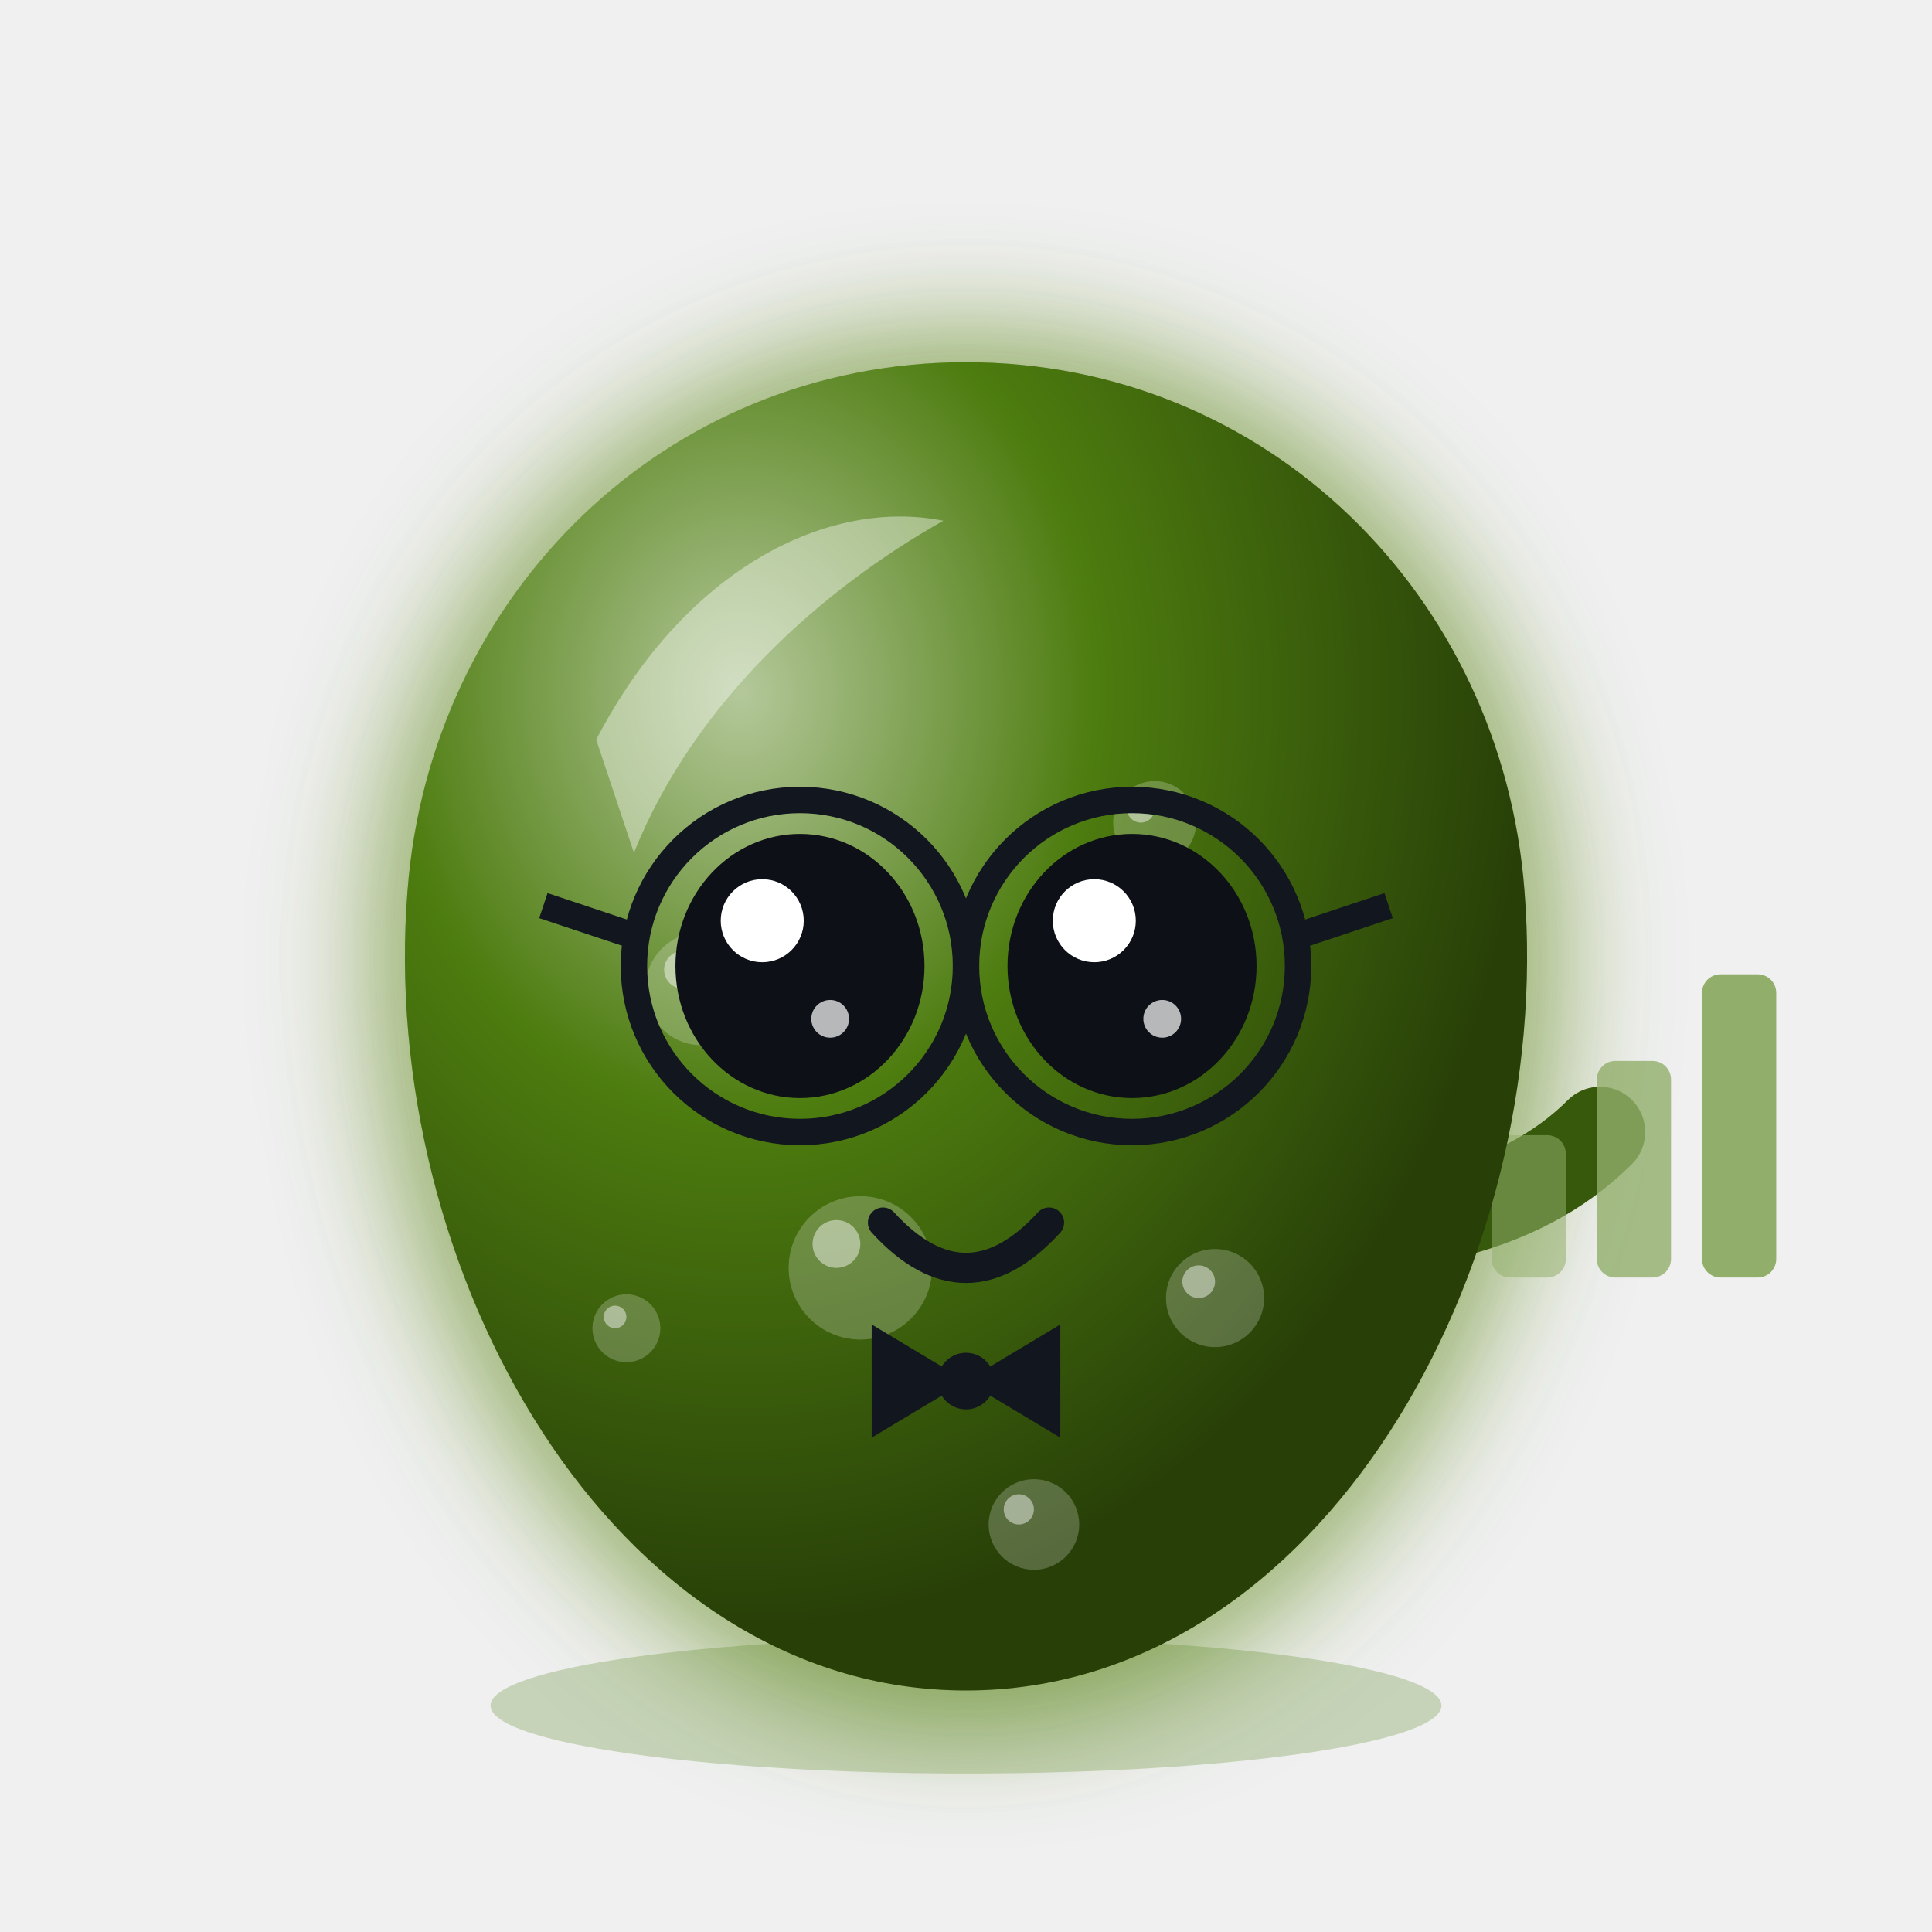
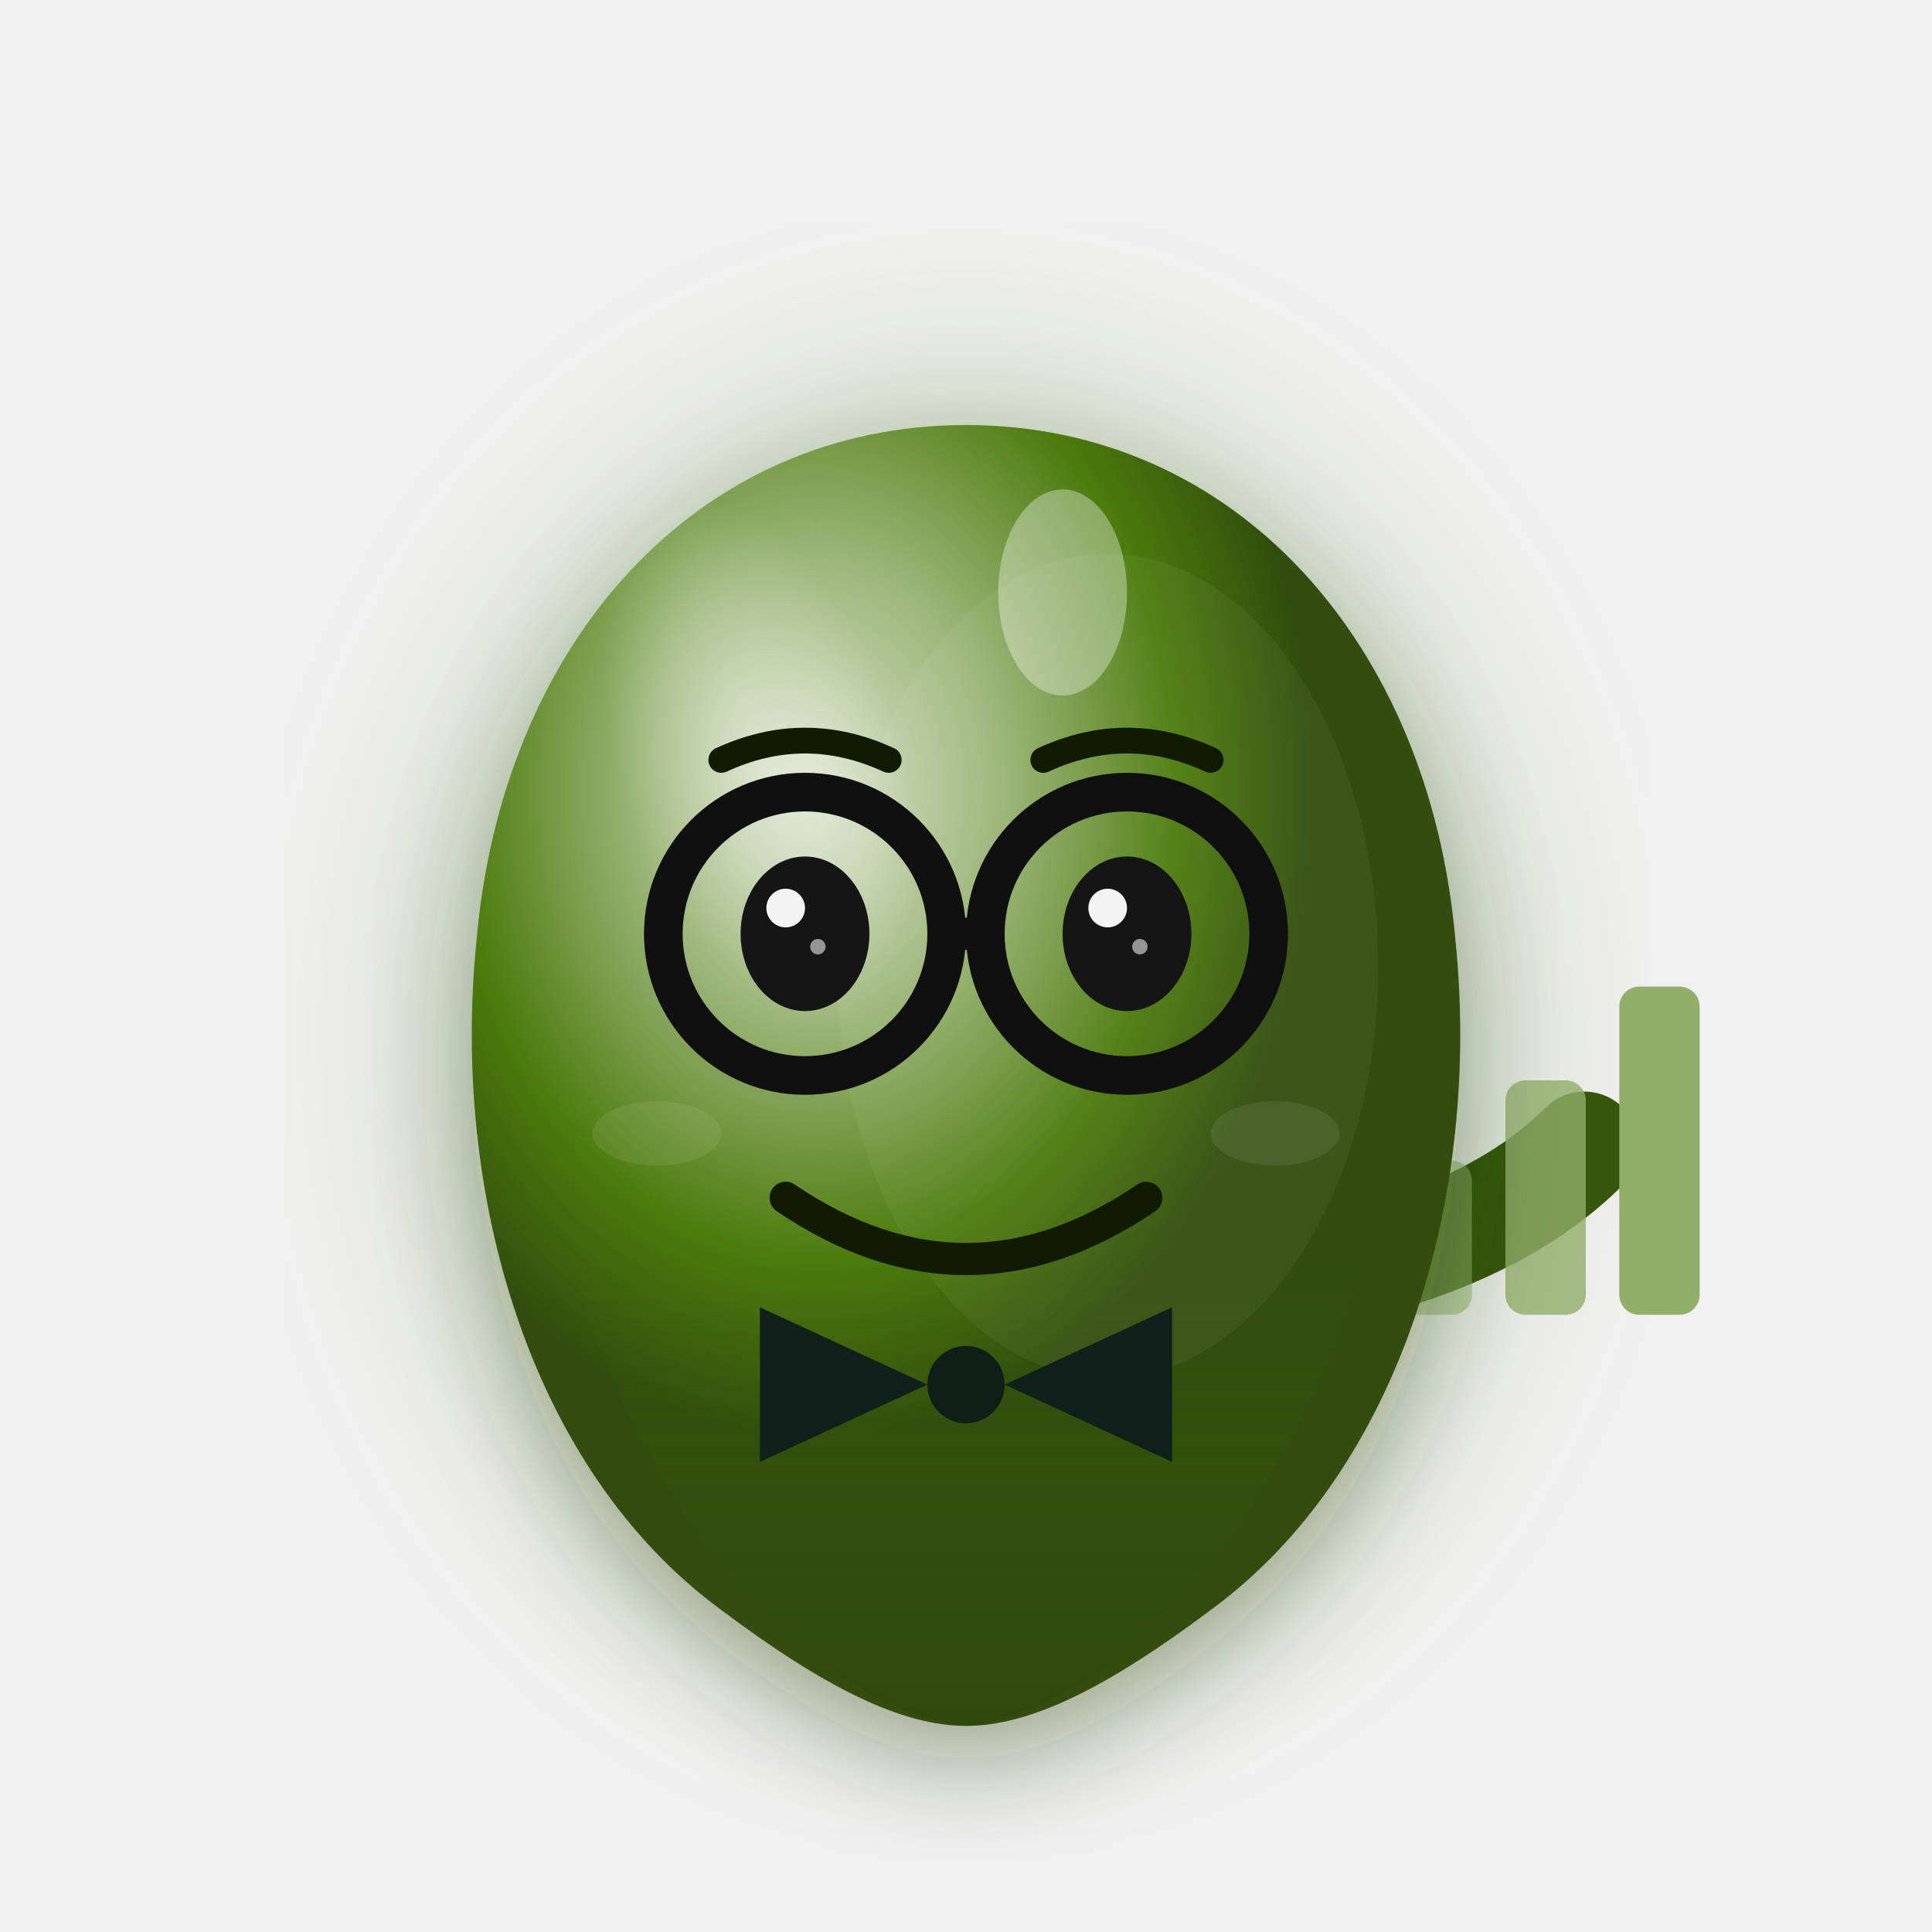
- <svg xmlns="http://www.w3.org/2000/svg" width="512" height="512" viewBox="0 0 512 512" role="img" aria-label="Голаджията">
+ <svg xmlns="http://www.w3.org/2000/svg" width="300" height="300" viewBox="0 0 300 300" role="img" aria-label="Голаджията">
  <defs>
-     <radialGradient id="body-goladjiyata" cx="30%" cy="25%" r="70%">
-       <stop offset="0%" stop-color="#b4c89a" />
-       <stop offset="45%" stop-color="#4d7c0f" />
-       <stop offset="100%" stop-color="#284008" />
+     <radialGradient id="body-goladjiyata" cx="35%" cy="28%">
+       <stop offset="0%" stop-color="#d8e2ca" />
+       <stop offset="35%" stop-color="#9db77b" />
+       <stop offset="72%" stop-color="#4d7c0f" />
+       <stop offset="100%" stop-color="#304d09" />
    </radialGradient>
-     <filter id="glow-goladjiyata" x="-50%" y="-50%" width="200%" height="200%">
-       <feGaussianBlur stdDeviation="18" result="blur" />
-       <feMerge>
-         <feMergeNode in="blur" />
-         <feMergeNode in="blur" />
-         <feMergeNode in="SourceGraphic" />
-       </feMerge>
+     <radialGradient id="inner-goladjiyata">
+       <stop offset="0%" stop-color="#ffffff" stop-opacity=".9" />
+       <stop offset="100%" stop-color="#ffffff" stop-opacity="0" />
+     </radialGradient>
+     <linearGradient id="bottom-goladjiyata" x1="0%" y1="0%" x2="0%" y2="100%">
+       <stop offset="0%" stop-color="#4d7c0f" stop-opacity="0" />
+       <stop offset="100%" stop-color="#273e08" />
+     </linearGradient>
+     <filter id="soft-goladjiyata">
+       <feGaussianBlur stdDeviation="12" />
+     </filter>
+     <filter id="shadow-goladjiyata">
+       <feDropShadow dx="0" dy="6" stdDeviation="8" flood-color="#233807" flood-opacity=".35" />
    </filter>
  </defs>
-   <path d="M256 96 C336 96 398 158 404 236 C412 336 350 448 256 448 C162 448 100 336 108 236 C114 158 176 96 256 96Z" fill="#4d7c0f" filter="url(#glow-goladjiyata)" opacity=".55" />
-   <ellipse cx="256" cy="452" rx="126" ry="18" fill="#4d7c0f" opacity=".25" />
-   <path d="M382 322 q26 -6 42 -22" fill="none" stroke="#37590b" stroke-width="24" stroke-linecap="round" />
-   <g transform="translate(392,250) scale(.82)">
-     <rect x="4" y="62" width="24" height="46" rx="6" fill="#91ae6a" opacity=".55" />
-     <rect x="38" y="38" width="24" height="70" rx="6" fill="#91ae6a" opacity=".8" />
-     <rect x="72" y="10" width="24" height="98" rx="6" fill="#91ae6a" />
+   <style>
+     .float{animation:mascotFloat 5s ease-in-out infinite;transform-origin:150px 170px}
+     .halo{animation:haloPulse 3s ease-in-out infinite;transform-origin:150px 160px}
+     .eye{animation:blink 5s infinite;transform-origin:center}
+     @keyframes mascotFloat{
+       0%,100%{transform:translateY(0) rotate(-1deg)}
+       25%{transform:translateY(-4px) rotate(.6deg)}
+       50%{transform:translateY(-8px) rotate(1deg)}
+       75%{transform:translateY(-4px) rotate(-.6deg)}}
+     @keyframes haloPulse{0%,100%{opacity:.35;transform:scale(.92)}50%{opacity:.8;transform:scale(1.06)}}
+     @keyframes blink{0%,47%{transform:scaleY(1)}49%,51%{transform:scaleY(.08)}53%,100%{transform:scaleY(1)}}
+     @media (prefers-reduced-motion:reduce){.float,.halo,.eye{animation:none}}
+   </style>
+   <ellipse class="halo" cx="150" cy="160" rx="88" ry="104" fill="#4d7c0f" opacity=".18" filter="url(#soft-goladjiyata)" />
+   <g class="float">
+     <path d="M212 196 q22 -6 34 -18" fill="none" stroke="#36570b" stroke-width="17" stroke-linecap="round" />
+     <g transform="translate(214,148) scale(.52)">
+       <rect x="4" y="62" width="24" height="46" rx="6" fill="#91ae6a" opacity=".55" />
+       <rect x="38" y="38" width="24" height="70" rx="6" fill="#91ae6a" opacity=".8" />
+       <rect x="72" y="10" width="24" height="98" rx="6" fill="#91ae6a" />
+     </g>
+     <path filter="url(#shadow-goladjiyata)" fill="url(#body-goladjiyata)" d="M150 66 C108 66 78 100 74 146 C70 185 82 228 112 250 C128 262 140 268 150 268 C160 268 172 262 188 250 C218 228 230 185 226 146 C222 100 192 66 150 66Z" />
+     <path opacity=".28" fill="url(#bottom-goladjiyata)" d="M88 195 C104 246 132 266 150 268 C168 266 196 246 212 195Z" />
+     <ellipse cx="118" cy="118" rx="22" ry="42" fill="url(#inner-goladjiyata)" opacity=".45" transform="rotate(-18 118 118)" />
+     <ellipse cx="165" cy="92" rx="10" ry="16" fill="#ffffff" opacity=".35" />
+     <ellipse cx="172" cy="150" rx="42" ry="64" fill="#ffffff" opacity=".05" />
+     <ellipse cx="102" cy="176" rx="10" ry="5" fill="#ffffff" opacity=".08" />
+     <ellipse cx="198" cy="176" rx="10" ry="5" fill="#ffffff" opacity=".08" />
+     <g class="eye">
+       <ellipse cx="125" cy="145" rx="10" ry="12" fill="#151515" />
+       <circle cx="122" cy="141" r="3" fill="#ffffff" opacity=".95" />
+       <circle cx="127" cy="147" r="1.2" fill="#ffffff" opacity=".55" />
+     </g>
+     <g class="eye">
+       <ellipse cx="175" cy="145" rx="10" ry="12" fill="#151515" />
+       <circle cx="172" cy="141" r="3" fill="#ffffff" opacity=".95" />
+       <circle cx="177" cy="147" r="1.2" fill="#ffffff" opacity=".55" />
+     </g>
+     <g class="glasses" fill="none" stroke="#101010" stroke-width="6">
+       <circle cx="125" cy="145" r="22" />
+       <circle cx="175" cy="145" r="22" />
+       <path d="M147 145 h6" stroke-width="5" />
+     </g>
+     <path d="M112 118 Q125 112 138 118" stroke="#111b03" stroke-width="4" stroke-linecap="round" fill="none" />
+     <path d="M162 118 Q175 112 188 118" stroke="#111b03" stroke-width="4" stroke-linecap="round" fill="none" />
+     <path d="M122 186 Q150 205 178 186" stroke="#111b03" stroke-width="5" stroke-linecap="round" fill="none" />
+     <polygon points="144,215 118,203 118,227" fill="#10201a" />
+     <polygon points="156,215 182,203 182,227" fill="#10201a" />
+     <circle cx="150" cy="215" r="6" fill="#0F1E17" />
  </g>
-   <path d="M256 96 C336 96 398 158 404 236 C412 336 350 448 256 448 C162 448 100 336 108 236 C114 158 176 96 256 96Z" fill="url(#body-goladjiyata)" />
-   <path d="M158 196 C182 150 220 132 250 138 C218 156 184 186 168 226Z" fill="#ffffff" opacity=".4" />
-   <circle cx="186" cy="262" r="15" fill="#ffffff" opacity=".22" />
-   <circle cx="181" cy="257" r="5" fill="#ffffff" opacity=".45" />
-   <circle cx="306" cy="218" r="11" fill="#ffffff" opacity=".22" />
-   <circle cx="302.333" cy="214.333" r="3.667" fill="#ffffff" opacity=".45" />
-   <circle cx="228" cy="336" r="19" fill="#ffffff" opacity=".22" />
-   <circle cx="221.667" cy="329.667" r="6.333" fill="#ffffff" opacity=".45" />
-   <circle cx="322" cy="344" r="13" fill="#ffffff" opacity=".22" />
-   <circle cx="317.667" cy="339.667" r="4.333" fill="#ffffff" opacity=".45" />
-   <circle cx="166" cy="352" r="9" fill="#ffffff" opacity=".22" />
-   <circle cx="163" cy="349" r="3" fill="#ffffff" opacity=".45" />
-   <circle cx="274" cy="404" r="12" fill="#ffffff" opacity=".22" />
-   <circle cx="270" cy="400" r="4" fill="#ffffff" opacity=".45" />
-   <ellipse cx="212" cy="256" rx="33" ry="35" fill="#0d1017" />
-   <ellipse cx="300" cy="256" rx="33" ry="35" fill="#0d1017" />
-   <circle cx="202" cy="244" r="11" fill="#ffffff" />
-   <circle cx="290" cy="244" r="11" fill="#ffffff" />
-   <circle cx="220" cy="270" r="5" fill="#ffffff" opacity=".7" />
-   <circle cx="308" cy="270" r="5" fill="#ffffff" opacity=".7" />
-   <g fill="none" stroke="#12161f" stroke-width="7">
-     <circle cx="212" cy="256" r="44" />
-     <circle cx="300" cy="256" r="44" />
-     <path d="M256 256 h0" />
-     <path d="M168 248 l-24 -8" />
-     <path d="M344 248 l24 -8" />
-   </g>
-   <path d="M234 324 q22 24 44 0" fill="none" stroke="#12161f" stroke-width="8" stroke-linecap="round" />
-   <path d="M256 366 l-25 -15 v30Z M256 366 l25 -15 v30Z" fill="#12161f" />
-   <circle cx="256" cy="366" r="7.5" fill="#12161f" />
</svg>
